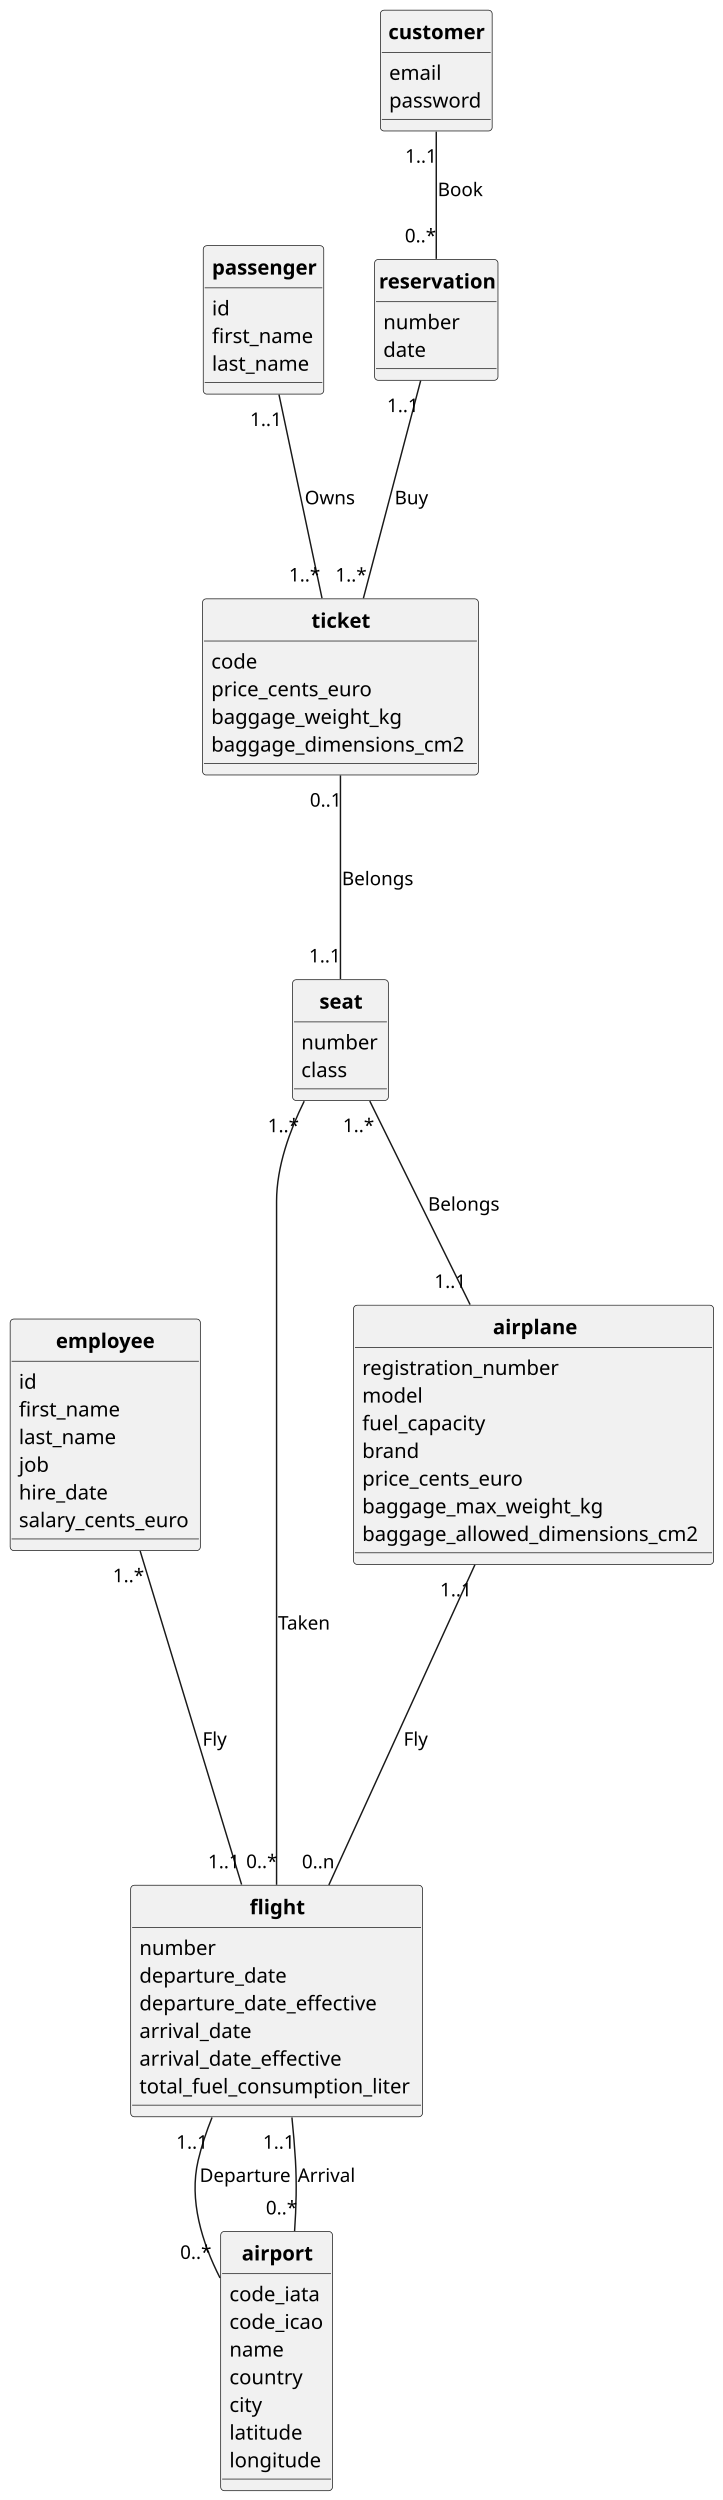
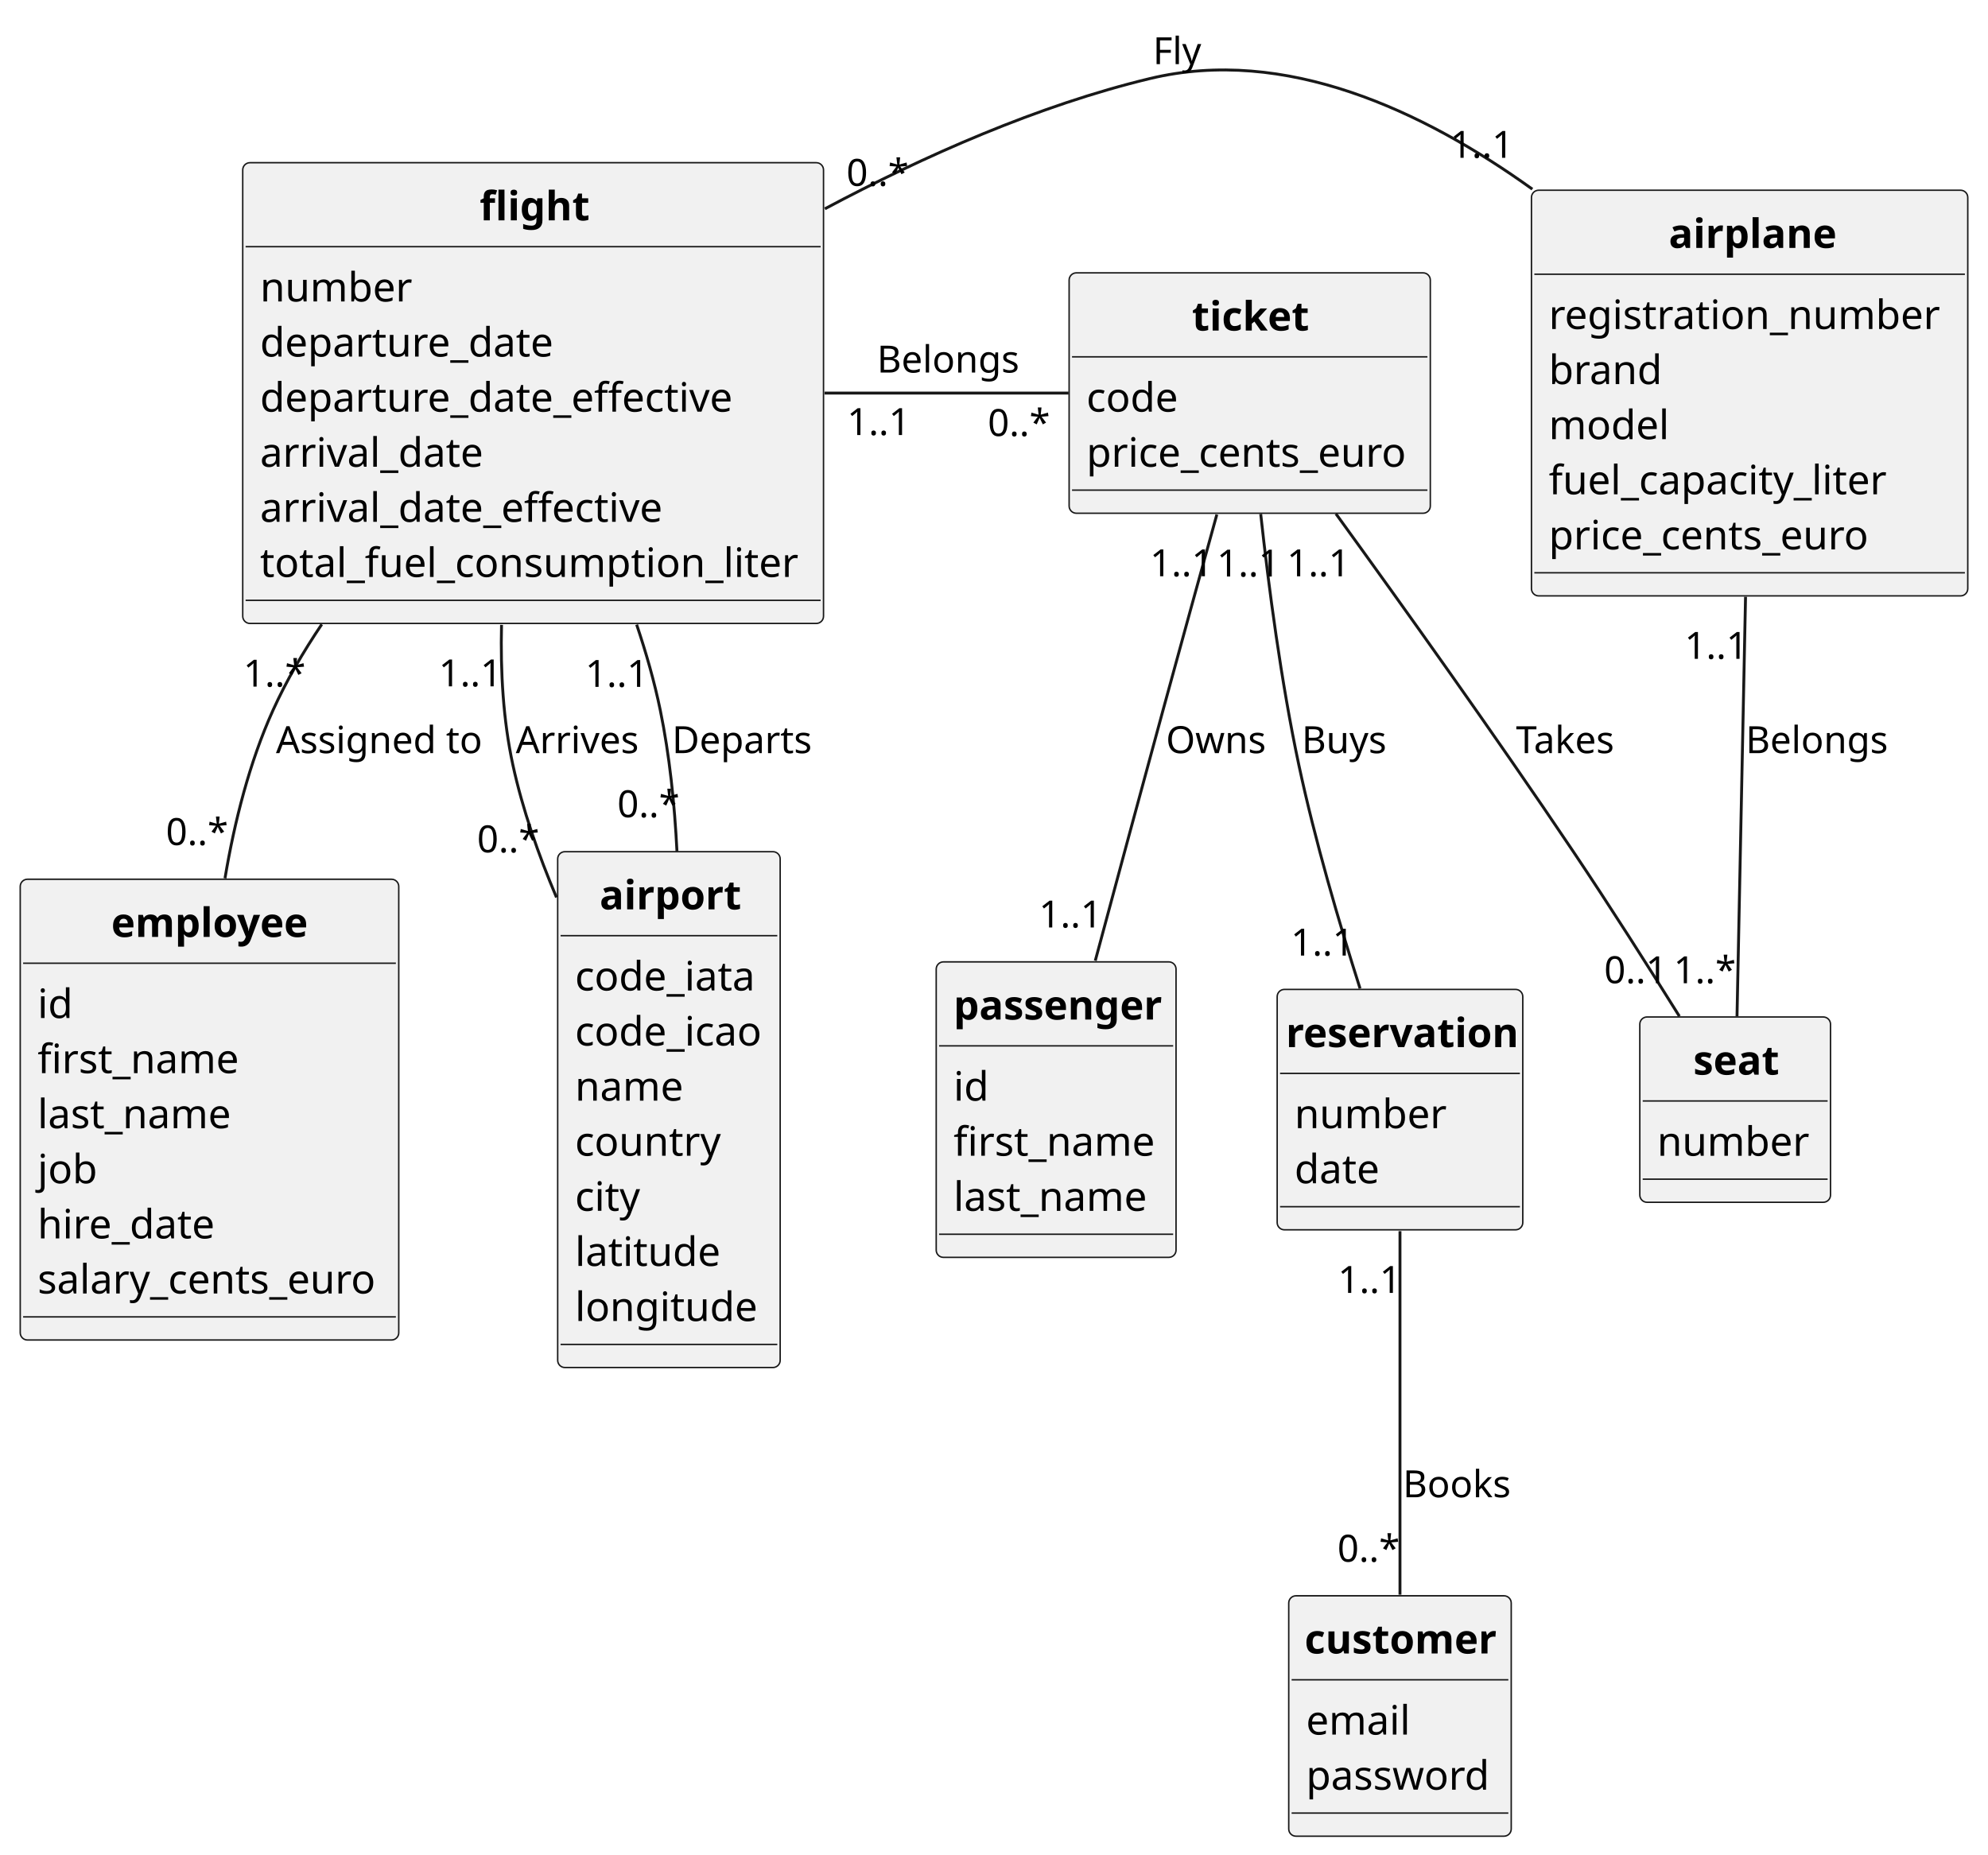
- <svg xmlns="http://www.w3.org/2000/svg" contentStyleType="text/css" height="1722px" preserveAspectRatio="none" style="width:498px;height:1722px;background:#FFFFFF;" version="1.1" viewBox="0 0 498 1722" width="498px" zoomAndPan="magnify">
+ <svg xmlns="http://www.w3.org/2000/svg" contentStyleType="text/css" height="642px" preserveAspectRatio="none" style="width:688px;height:642px;background:#FFFFFF;" version="1.1" viewBox="0 0 688 642" width="688px" zoomAndPan="magnify">
  <defs />
  <g>
    <g id="elem_flight">
-       <rect codeLine="7" fill="#F1F1F1" height="159.475" id="flight" rx="2.5" ry="2.5" style="stroke:#181818;stroke-width:0.5;" width="201" x="90" y="1298.56" />
-       <text fill="#000000" font-family="sans-serif" font-size="14" font-weight="bold" lengthAdjust="spacing" textLength="37" x="172" y="1318.526">flight</text>
-       <line style="stroke:#181818;stroke-width:0.5;" x1="91" x2="290" y1="1327.628" y2="1327.628" />
-       <text fill="#000000" font-family="sans-serif" font-size="14" lengthAdjust="spacing" textLength="54" x="96" y="1346.594">number</text>
-       <text fill="#000000" font-family="sans-serif" font-size="14" lengthAdjust="spacing" textLength="104" x="96" y="1365.662">departure_date</text>
-       <text fill="#000000" font-family="sans-serif" font-size="14" lengthAdjust="spacing" textLength="167" x="96" y="1384.73">departure_date_effective</text>
-       <text fill="#000000" font-family="sans-serif" font-size="14" lengthAdjust="spacing" textLength="79" x="96" y="1403.798">arrival_date</text>
-       <text fill="#000000" font-family="sans-serif" font-size="14" lengthAdjust="spacing" textLength="142" x="96" y="1422.866">arrival_date_effective</text>
-       <text fill="#000000" font-family="sans-serif" font-size="14" lengthAdjust="spacing" textLength="189" x="96" y="1441.933">total_fuel_consumption_liter</text>
-       <line style="stroke:#181818;stroke-width:0.5;" x1="91" x2="290" y1="1450.035" y2="1450.035" />
+       <rect codeLine="7" fill="#F1F1F1" height="159.475" id="flight" rx="2.5" ry="2.5" style="stroke:#181818;stroke-width:0.5;" width="201" x="84" y="56.309" />
+       <text fill="#000000" font-family="sans-serif" font-size="14" font-weight="bold" lengthAdjust="spacing" textLength="37" x="166" y="76.275">flight</text>
+       <line style="stroke:#181818;stroke-width:0.5;" x1="85" x2="284" y1="85.377" y2="85.377" />
+       <text fill="#000000" font-family="sans-serif" font-size="14" lengthAdjust="spacing" textLength="54" x="90" y="104.343">number</text>
+       <text fill="#000000" font-family="sans-serif" font-size="14" lengthAdjust="spacing" textLength="104" x="90" y="123.411">departure_date</text>
+       <text fill="#000000" font-family="sans-serif" font-size="14" lengthAdjust="spacing" textLength="167" x="90" y="142.479">departure_date_effective</text>
+       <text fill="#000000" font-family="sans-serif" font-size="14" lengthAdjust="spacing" textLength="79" x="90" y="161.547">arrival_date</text>
+       <text fill="#000000" font-family="sans-serif" font-size="14" lengthAdjust="spacing" textLength="142" x="90" y="180.614">arrival_date_effective</text>
+       <text fill="#000000" font-family="sans-serif" font-size="14" lengthAdjust="spacing" textLength="189" x="90" y="199.682">total_fuel_consumption_liter</text>
+       <line style="stroke:#181818;stroke-width:0.5;" x1="85" x2="284" y1="207.784" y2="207.784" />
    </g>
    <g id="elem_airport">
-       <rect codeLine="16" fill="#F1F1F1" height="178.543" id="airport" rx="2.5" ry="2.5" style="stroke:#181818;stroke-width:0.5;" width="77" x="152" y="1537.04" />
-       <text fill="#000000" font-family="sans-serif" font-size="14" font-weight="bold" lengthAdjust="spacing" textLength="48" x="166.5" y="1557.006">airport</text>
-       <line style="stroke:#181818;stroke-width:0.5;" x1="153" x2="228" y1="1566.108" y2="1566.108" />
-       <text fill="#000000" font-family="sans-serif" font-size="14" lengthAdjust="spacing" textLength="63" x="158" y="1585.074">code_iata</text>
-       <text fill="#000000" font-family="sans-serif" font-size="14" lengthAdjust="spacing" textLength="65" x="158" y="1604.142">code_icao</text>
-       <text fill="#000000" font-family="sans-serif" font-size="14" lengthAdjust="spacing" textLength="38" x="158" y="1623.21">name</text>
-       <text fill="#000000" font-family="sans-serif" font-size="14" lengthAdjust="spacing" textLength="51" x="158" y="1642.278">country</text>
-       <text fill="#000000" font-family="sans-serif" font-size="14" lengthAdjust="spacing" textLength="23" x="158" y="1661.345">city</text>
-       <text fill="#000000" font-family="sans-serif" font-size="14" lengthAdjust="spacing" textLength="52" x="158" y="1680.413">latitude</text>
-       <text fill="#000000" font-family="sans-serif" font-size="14" lengthAdjust="spacing" textLength="65" x="158" y="1699.481">longitude</text>
-       <line style="stroke:#181818;stroke-width:0.5;" x1="153" x2="228" y1="1707.583" y2="1707.583" />
+       <rect codeLine="16" fill="#F1F1F1" height="178.543" id="airport" rx="2.5" ry="2.5" style="stroke:#181818;stroke-width:0.5;" width="77" x="193" y="294.779" />
+       <text fill="#000000" font-family="sans-serif" font-size="14" font-weight="bold" lengthAdjust="spacing" textLength="48" x="207.5" y="314.745">airport</text>
+       <line style="stroke:#181818;stroke-width:0.5;" x1="194" x2="269" y1="323.847" y2="323.847" />
+       <text fill="#000000" font-family="sans-serif" font-size="14" lengthAdjust="spacing" textLength="63" x="199" y="342.813">code_iata</text>
+       <text fill="#000000" font-family="sans-serif" font-size="14" lengthAdjust="spacing" textLength="65" x="199" y="361.881">code_icao</text>
+       <text fill="#000000" font-family="sans-serif" font-size="14" lengthAdjust="spacing" textLength="38" x="199" y="380.949">name</text>
+       <text fill="#000000" font-family="sans-serif" font-size="14" lengthAdjust="spacing" textLength="51" x="199" y="400.017">country</text>
+       <text fill="#000000" font-family="sans-serif" font-size="14" lengthAdjust="spacing" textLength="23" x="199" y="419.084">city</text>
+       <text fill="#000000" font-family="sans-serif" font-size="14" lengthAdjust="spacing" textLength="52" x="199" y="438.152">latitude</text>
+       <text fill="#000000" font-family="sans-serif" font-size="14" lengthAdjust="spacing" textLength="65" x="199" y="457.22">longitude</text>
+       <line style="stroke:#181818;stroke-width:0.5;" x1="194" x2="269" y1="465.322" y2="465.322" />
    </g>
    <g id="elem_airplane">
-       <rect codeLine="26" fill="#F1F1F1" height="178.543" id="airplane" rx="2.5" ry="2.5" style="stroke:#181818;stroke-width:0.5;" width="248" x="243.5" y="899.02" />
-       <text fill="#000000" font-family="sans-serif" font-size="14" font-weight="bold" lengthAdjust="spacing" textLength="56" x="339.5" y="918.986">airplane</text>
-       <line style="stroke:#181818;stroke-width:0.5;" x1="244.5" x2="490.5" y1="928.088" y2="928.088" />
-       <text fill="#000000" font-family="sans-serif" font-size="14" lengthAdjust="spacing" textLength="139" x="249.5" y="947.054">registration_number</text>
-       <text fill="#000000" font-family="sans-serif" font-size="14" lengthAdjust="spacing" textLength="42" x="249.5" y="966.122">model</text>
-       <text fill="#000000" font-family="sans-serif" font-size="14" lengthAdjust="spacing" textLength="87" x="249.5" y="985.19">fuel_capacity</text>
-       <text fill="#000000" font-family="sans-serif" font-size="14" lengthAdjust="spacing" textLength="41" x="249.5" y="1004.258">brand</text>
-       <text fill="#000000" font-family="sans-serif" font-size="14" lengthAdjust="spacing" textLength="113" x="249.5" y="1023.326">price_cents_euro</text>
-       <text fill="#000000" font-family="sans-serif" font-size="14" lengthAdjust="spacing" textLength="168" x="249.5" y="1042.393">baggage_max_weight_kg</text>
-       <text fill="#000000" font-family="sans-serif" font-size="14" lengthAdjust="spacing" textLength="236" x="249.5" y="1061.461">baggage_allowed_dimensions_cm2</text>
-       <line style="stroke:#181818;stroke-width:0.5;" x1="244.5" x2="490.5" y1="1069.563" y2="1069.563" />
+       <rect codeLine="26" fill="#F1F1F1" height="140.407" id="airplane" rx="2.5" ry="2.5" style="stroke:#181818;stroke-width:0.5;" width="151" x="530" y="65.839" />
+       <text fill="#000000" font-family="sans-serif" font-size="14" font-weight="bold" lengthAdjust="spacing" textLength="56" x="577.5" y="85.805">airplane</text>
+       <line style="stroke:#181818;stroke-width:0.5;" x1="531" x2="680" y1="94.907" y2="94.907" />
+       <text fill="#000000" font-family="sans-serif" font-size="14" lengthAdjust="spacing" textLength="139" x="536" y="113.873">registration_number</text>
+       <text fill="#000000" font-family="sans-serif" font-size="14" lengthAdjust="spacing" textLength="41" x="536" y="132.941">brand</text>
+       <text fill="#000000" font-family="sans-serif" font-size="14" lengthAdjust="spacing" textLength="42" x="536" y="152.009">model</text>
+       <text fill="#000000" font-family="sans-serif" font-size="14" lengthAdjust="spacing" textLength="120" x="536" y="171.077">fuel_capacity_liter</text>
+       <text fill="#000000" font-family="sans-serif" font-size="14" lengthAdjust="spacing" textLength="113" x="536" y="190.144">price_cents_euro</text>
+       <line style="stroke:#181818;stroke-width:0.5;" x1="531" x2="680" y1="198.246" y2="198.246" />
    </g>
    <g id="elem_employee">
-       <rect codeLine="36" fill="#F1F1F1" height="159.475" id="employee" rx="2.5" ry="2.5" style="stroke:#181818;stroke-width:0.5;" width="131" x="7" y="908.55" />
-       <text fill="#000000" font-family="sans-serif" font-size="14" font-weight="bold" lengthAdjust="spacing" textLength="68" x="38.5" y="928.516">employee</text>
-       <line style="stroke:#181818;stroke-width:0.5;" x1="8" x2="137" y1="937.618" y2="937.618" />
-       <text fill="#000000" font-family="sans-serif" font-size="14" lengthAdjust="spacing" textLength="13" x="13" y="956.584">id</text>
-       <text fill="#000000" font-family="sans-serif" font-size="14" lengthAdjust="spacing" textLength="71" x="13" y="975.652">first_name</text>
-       <text fill="#000000" font-family="sans-serif" font-size="14" lengthAdjust="spacing" textLength="68" x="13" y="994.72">last_name</text>
-       <text fill="#000000" font-family="sans-serif" font-size="14" lengthAdjust="spacing" textLength="21" x="13" y="1013.788">job</text>
-       <text fill="#000000" font-family="sans-serif" font-size="14" lengthAdjust="spacing" textLength="63" x="13" y="1032.855">hire_date</text>
-       <text fill="#000000" font-family="sans-serif" font-size="14" lengthAdjust="spacing" textLength="119" x="13" y="1051.923">salary_cents_euro</text>
-       <line style="stroke:#181818;stroke-width:0.5;" x1="8" x2="137" y1="1060.025" y2="1060.025" />
+       <rect codeLine="34" fill="#F1F1F1" height="159.475" id="employee" rx="2.5" ry="2.5" style="stroke:#181818;stroke-width:0.5;" width="131" x="7" y="304.319" />
+       <text fill="#000000" font-family="sans-serif" font-size="14" font-weight="bold" lengthAdjust="spacing" textLength="68" x="38.5" y="324.285">employee</text>
+       <line style="stroke:#181818;stroke-width:0.5;" x1="8" x2="137" y1="333.387" y2="333.387" />
+       <text fill="#000000" font-family="sans-serif" font-size="14" lengthAdjust="spacing" textLength="13" x="13" y="352.353">id</text>
+       <text fill="#000000" font-family="sans-serif" font-size="14" lengthAdjust="spacing" textLength="71" x="13" y="371.421">first_name</text>
+       <text fill="#000000" font-family="sans-serif" font-size="14" lengthAdjust="spacing" textLength="68" x="13" y="390.489">last_name</text>
+       <text fill="#000000" font-family="sans-serif" font-size="14" lengthAdjust="spacing" textLength="21" x="13" y="409.557">job</text>
+       <text fill="#000000" font-family="sans-serif" font-size="14" lengthAdjust="spacing" textLength="63" x="13" y="428.625">hire_date</text>
+       <text fill="#000000" font-family="sans-serif" font-size="14" lengthAdjust="spacing" textLength="119" x="13" y="447.692">salary_cents_euro</text>
+       <line style="stroke:#181818;stroke-width:0.5;" x1="8" x2="137" y1="455.794" y2="455.794" />
    </g>
    <g id="elem_passenger">
-       <rect codeLine="45" fill="#F1F1F1" height="102.272" id="passenger" rx="2.5" ry="2.5" style="stroke:#181818;stroke-width:0.5;" width="83" x="140" y="169.2" />
-       <text fill="#000000" font-family="sans-serif" font-size="14" font-weight="bold" lengthAdjust="spacing" textLength="71" x="146" y="189.166">passenger</text>
-       <line style="stroke:#181818;stroke-width:0.5;" x1="141" x2="222" y1="198.268" y2="198.268" />
-       <text fill="#000000" font-family="sans-serif" font-size="14" lengthAdjust="spacing" textLength="13" x="146" y="217.234">id</text>
-       <text fill="#000000" font-family="sans-serif" font-size="14" lengthAdjust="spacing" textLength="71" x="146" y="236.302">first_name</text>
-       <text fill="#000000" font-family="sans-serif" font-size="14" lengthAdjust="spacing" textLength="68" x="146" y="255.37">last_name</text>
-       <line style="stroke:#181818;stroke-width:0.5;" x1="141" x2="222" y1="263.472" y2="263.472" />
+       <rect codeLine="43" fill="#F1F1F1" height="102.272" id="passenger" rx="2.5" ry="2.5" style="stroke:#181818;stroke-width:0.5;" width="83" x="324" y="332.919" />
+       <text fill="#000000" font-family="sans-serif" font-size="14" font-weight="bold" lengthAdjust="spacing" textLength="71" x="330" y="352.885">passenger</text>
+       <line style="stroke:#181818;stroke-width:0.5;" x1="325" x2="406" y1="361.987" y2="361.987" />
+       <text fill="#000000" font-family="sans-serif" font-size="14" lengthAdjust="spacing" textLength="13" x="330" y="380.953">id</text>
+       <text fill="#000000" font-family="sans-serif" font-size="14" lengthAdjust="spacing" textLength="71" x="330" y="400.021">first_name</text>
+       <text fill="#000000" font-family="sans-serif" font-size="14" lengthAdjust="spacing" textLength="68" x="330" y="419.089">last_name</text>
+       <line style="stroke:#181818;stroke-width:0.5;" x1="325" x2="406" y1="427.191" y2="427.191" />
    </g>
    <g id="elem_ticket">
-       <rect codeLine="51" fill="#F1F1F1" height="121.34" id="ticket" rx="2.5" ry="2.5" style="stroke:#181818;stroke-width:0.5;" width="190" x="139.5" y="412.47" />
-       <text fill="#000000" font-family="sans-serif" font-size="14" font-weight="bold" lengthAdjust="spacing" textLength="40" x="214.5" y="432.436">ticket</text>
-       <line style="stroke:#181818;stroke-width:0.5;" x1="140.5" x2="328.5" y1="441.538" y2="441.538" />
-       <text fill="#000000" font-family="sans-serif" font-size="14" lengthAdjust="spacing" textLength="32" x="145.5" y="460.504">code</text>
-       <text fill="#000000" font-family="sans-serif" font-size="14" lengthAdjust="spacing" textLength="113" x="145.5" y="479.572">price_cents_euro</text>
-       <text fill="#000000" font-family="sans-serif" font-size="14" lengthAdjust="spacing" textLength="134" x="145.5" y="498.64">baggage_weight_kg</text>
-       <text fill="#000000" font-family="sans-serif" font-size="14" lengthAdjust="spacing" textLength="178" x="145.5" y="517.708">baggage_dimensions_cm2</text>
-       <line style="stroke:#181818;stroke-width:0.5;" x1="140.5" x2="328.5" y1="525.81" y2="525.81" />
+       <rect codeLine="49" fill="#F1F1F1" height="83.204" id="ticket" rx="2.5" ry="2.5" style="stroke:#181818;stroke-width:0.5;" width="125" x="370" y="94.439" />
+       <text fill="#000000" font-family="sans-serif" font-size="14" font-weight="bold" lengthAdjust="spacing" textLength="40" x="412.5" y="114.405">ticket</text>
+       <line style="stroke:#181818;stroke-width:0.5;" x1="371" x2="494" y1="123.507" y2="123.507" />
+       <text fill="#000000" font-family="sans-serif" font-size="14" lengthAdjust="spacing" textLength="32" x="376" y="142.473">code</text>
+       <text fill="#000000" font-family="sans-serif" font-size="14" lengthAdjust="spacing" textLength="113" x="376" y="161.541">price_cents_euro</text>
+       <line style="stroke:#181818;stroke-width:0.5;" x1="371" x2="494" y1="169.643" y2="169.643" />
    </g>
    <g id="elem_customer">
-       <rect codeLine="58" fill="#F1F1F1" height="83.204" id="customer" rx="2.5" ry="2.5" style="stroke:#181818;stroke-width:0.5;" width="77" x="262" y="7" />
-       <text fill="#000000" font-family="sans-serif" font-size="14" font-weight="bold" lengthAdjust="spacing" textLength="66" x="267.5" y="26.966">customer</text>
-       <line style="stroke:#181818;stroke-width:0.5;" x1="263" x2="338" y1="36.068" y2="36.068" />
-       <text fill="#000000" font-family="sans-serif" font-size="14" lengthAdjust="spacing" textLength="37" x="268" y="55.034">email</text>
-       <text fill="#000000" font-family="sans-serif" font-size="14" lengthAdjust="spacing" textLength="65" x="268" y="74.102">password</text>
-       <line style="stroke:#181818;stroke-width:0.5;" x1="263" x2="338" y1="82.204" y2="82.204" />
+       <rect codeLine="54" fill="#F1F1F1" height="83.204" id="customer" rx="2.5" ry="2.5" style="stroke:#181818;stroke-width:0.5;" width="77" x="446" y="552.329" />
+       <text fill="#000000" font-family="sans-serif" font-size="14" font-weight="bold" lengthAdjust="spacing" textLength="66" x="451.5" y="572.295">customer</text>
+       <line style="stroke:#181818;stroke-width:0.5;" x1="447" x2="522" y1="581.397" y2="581.397" />
+       <text fill="#000000" font-family="sans-serif" font-size="14" lengthAdjust="spacing" textLength="37" x="452" y="600.363">email</text>
+       <text fill="#000000" font-family="sans-serif" font-size="14" lengthAdjust="spacing" textLength="65" x="452" y="619.431">password</text>
+       <line style="stroke:#181818;stroke-width:0.5;" x1="447" x2="522" y1="627.533" y2="627.533" />
    </g>
    <g id="elem_seat">
-       <rect codeLine="63" fill="#F1F1F1" height="83.204" id="seat" rx="2.5" ry="2.5" style="stroke:#181818;stroke-width:0.5;" width="66" x="201.5" y="674.81" />
-       <text fill="#000000" font-family="sans-serif" font-size="14" font-weight="bold" lengthAdjust="spacing" textLength="29" x="220" y="694.776">seat</text>
-       <line style="stroke:#181818;stroke-width:0.5;" x1="202.5" x2="266.5" y1="703.878" y2="703.878" />
-       <text fill="#000000" font-family="sans-serif" font-size="14" lengthAdjust="spacing" textLength="54" x="207.5" y="722.844">number</text>
-       <text fill="#000000" font-family="sans-serif" font-size="14" lengthAdjust="spacing" textLength="33" x="207.5" y="741.912">class</text>
-       <line style="stroke:#181818;stroke-width:0.5;" x1="202.5" x2="266.5" y1="750.014" y2="750.014" />
+       <rect codeLine="59" fill="#F1F1F1" height="64.136" id="seat" rx="2.5" ry="2.5" style="stroke:#181818;stroke-width:0.5;" width="66" x="567.5" y="351.989" />
+       <text fill="#000000" font-family="sans-serif" font-size="14" font-weight="bold" lengthAdjust="spacing" textLength="29" x="586" y="371.955">seat</text>
+       <line style="stroke:#181818;stroke-width:0.5;" x1="568.5" x2="632.5" y1="381.057" y2="381.057" />
+       <text fill="#000000" font-family="sans-serif" font-size="14" lengthAdjust="spacing" textLength="54" x="573.5" y="400.023">number</text>
+       <line style="stroke:#181818;stroke-width:0.5;" x1="568.5" x2="632.5" y1="408.125" y2="408.125" />
    </g>
    <g id="elem_reservation">
-       <rect codeLine="68" fill="#F1F1F1" height="83.204" id="reservation" rx="2.5" ry="2.5" style="stroke:#181818;stroke-width:0.5;" width="85" x="258" y="178.74" />
-       <text fill="#000000" font-family="sans-serif" font-size="14" font-weight="bold" lengthAdjust="spacing" textLength="79" x="261" y="198.706">reservation</text>
-       <line style="stroke:#181818;stroke-width:0.5;" x1="259" x2="342" y1="207.808" y2="207.808" />
-       <text fill="#000000" font-family="sans-serif" font-size="14" lengthAdjust="spacing" textLength="54" x="264" y="226.774">number</text>
-       <text fill="#000000" font-family="sans-serif" font-size="14" lengthAdjust="spacing" textLength="30" x="264" y="245.842">date</text>
-       <line style="stroke:#181818;stroke-width:0.5;" x1="259" x2="342" y1="253.944" y2="253.944" />
+       <rect codeLine="63" fill="#F1F1F1" height="83.204" id="reservation" rx="2.5" ry="2.5" style="stroke:#181818;stroke-width:0.5;" width="85" x="442" y="342.449" />
+       <text fill="#000000" font-family="sans-serif" font-size="14" font-weight="bold" lengthAdjust="spacing" textLength="79" x="445" y="362.415">reservation</text>
+       <line style="stroke:#181818;stroke-width:0.5;" x1="443" x2="526" y1="371.517" y2="371.517" />
+       <text fill="#000000" font-family="sans-serif" font-size="14" lengthAdjust="spacing" textLength="54" x="448" y="390.483">number</text>
+       <text fill="#000000" font-family="sans-serif" font-size="14" lengthAdjust="spacing" textLength="30" x="448" y="409.551">date</text>
+       <line style="stroke:#181818;stroke-width:0.5;" x1="443" x2="526" y1="417.653" y2="417.653" />
    </g>
-     <g id="link_airplane_flight">
-       <path codeLine="73" d="M327.11,1077.82 C296.81,1144.25 255.7,1234.38 226.51,1298.37 " fill="none" id="airplane-flight" style="stroke:#181818;stroke-width:1.0;" />
-       <text fill="#000000" font-family="sans-serif" font-size="13" lengthAdjust="spacing" textLength="17" x="277.96" y="1202.457">Fly</text>
-       <text fill="#000000" font-family="sans-serif" font-size="13" lengthAdjust="spacing" textLength="20" x="303.094" y="1099.557">1..1</text>
-       <text fill="#000000" font-family="sans-serif" font-size="13" lengthAdjust="spacing" textLength="21" x="207.941" y="1286.872">0..n</text>
+     <g id="link_flight_airplane">
+       <path codeLine="68" d="M285.47,72.269 C319.84,53.969 359.37,36.459 398,27.179 C444.68,15.969 492.41,38.219 530.31,65.469 " fill="none" id="flight-airplane" style="stroke:#181818;stroke-width:1.0;" />
+       <text fill="#000000" font-family="sans-serif" font-size="13" lengthAdjust="spacing" textLength="17" x="399" y="22.206">Fly</text>
+       <text fill="#000000" font-family="sans-serif" font-size="13" lengthAdjust="spacing" textLength="20" x="292.926" y="64.334">0..*</text>
+       <text fill="#000000" font-family="sans-serif" font-size="13" lengthAdjust="spacing" textLength="20" x="501.924" y="54.617">1..1</text>
    </g>
-     <g id="link_seat_airplane">
-       <path codeLine="74" d="M254.7,758.4 C272.98,795.49 300.51,851.37 323.81,898.63 " fill="none" id="seat-airplane" style="stroke:#181818;stroke-width:1.0;" />
-       <text fill="#000000" font-family="sans-serif" font-size="13" lengthAdjust="spacing" textLength="48" x="294.81" y="833.917">Belongs</text>
-       <text fill="#000000" font-family="sans-serif" font-size="13" lengthAdjust="spacing" textLength="20" x="236.198" y="779.764">1..*</text>
-       <text fill="#000000" font-family="sans-serif" font-size="13" lengthAdjust="spacing" textLength="20" x="299.196" y="887.122">1..1</text>
+     <g id="link_airplane_seat">
+       <path codeLine="69" d="M604.09,206.559 C603.12,254.299 601.88,315.389 601.14,351.749 " fill="none" id="airplane-seat" style="stroke:#181818;stroke-width:1.0;" />
+       <text fill="#000000" font-family="sans-serif" font-size="13" lengthAdjust="spacing" textLength="48" x="604.15" y="260.676">Belongs</text>
+       <text fill="#000000" font-family="sans-serif" font-size="13" lengthAdjust="spacing" textLength="20" x="583.003" y="228.021">1..1</text>
+       <text fill="#000000" font-family="sans-serif" font-size="13" lengthAdjust="spacing" textLength="20" x="579.21" y="340.302">1..*</text>
    </g>
-     <g id="link_employee_flight">
-       <path codeLine="75" d="M96.52,1068.28 C116.91,1135.3 146.01,1231 166.41,1298.09 " fill="none" id="employee-flight" style="stroke:#181818;stroke-width:1.0;" />
-       <text fill="#000000" font-family="sans-serif" font-size="13" lengthAdjust="spacing" textLength="17" x="139.46" y="1202.457">Fly</text>
-       <text fill="#000000" font-family="sans-serif" font-size="13" lengthAdjust="spacing" textLength="20" x="77.725" y="1089.812">1..*</text>
-       <text fill="#000000" font-family="sans-serif" font-size="13" lengthAdjust="spacing" textLength="20" x="143.267" y="1286.842">1..1</text>
+     <g id="link_flight_employee">
+       <path codeLine="71" d="M111.35,216.099 C104.91,225.639 99.1,235.629 94.5,245.779 C86.34,263.809 81.15,284.379 77.86,303.999 " fill="none" id="flight-employee" style="stroke:#181818;stroke-width:1.0;" />
+       <text fill="#000000" font-family="sans-serif" font-size="13" lengthAdjust="spacing" textLength="70" x="95.5" y="260.676">Assigned to</text>
+       <text fill="#000000" font-family="sans-serif" font-size="13" lengthAdjust="spacing" textLength="20" x="84.204" y="237.636">1..*</text>
+       <text fill="#000000" font-family="sans-serif" font-size="13" lengthAdjust="spacing" textLength="20" x="57.418" y="292.489">0..*</text>
    </g>
-     <g id="link_passenger_ticket">
-       <path codeLine="76" d="M192.16,271.79 C200.72,312.27 212.75,369.21 221.8,412.05 " fill="none" id="passenger-ticket" style="stroke:#181818;stroke-width:1.0;" />
-       <text fill="#000000" font-family="sans-serif" font-size="13" lengthAdjust="spacing" textLength="34" x="209.88" y="347.367">Owns</text>
-       <text fill="#000000" font-family="sans-serif" font-size="13" lengthAdjust="spacing" textLength="20" x="172.245" y="293.414">1..1</text>
-       <text fill="#000000" font-family="sans-serif" font-size="13" lengthAdjust="spacing" textLength="20" x="199.033" y="400.509">1..*</text>
+     <g id="link_flight_airport">
+       <path codeLine="73" d="M220.33,216.189 C223.63,225.989 226.49,236.009 228.5,245.779 C231.72,261.429 233.46,278.279 234.28,294.649 " fill="none" id="flight-airport" style="stroke:#181818;stroke-width:1.0;" />
+       <text fill="#000000" font-family="sans-serif" font-size="13" lengthAdjust="spacing" textLength="47" x="232.58" y="260.676">Departs</text>
+       <text fill="#000000" font-family="sans-serif" font-size="13" lengthAdjust="spacing" textLength="20" x="202.55" y="237.734">1..1</text>
+       <text fill="#000000" font-family="sans-serif" font-size="13" lengthAdjust="spacing" textLength="20" x="213.637" y="282.858">0..*</text>
    </g>
-     <g id="link_seat_flight">
-       <path codeLine="77" d="M209.54,758.5 C199.61,778.58 190.5,803.54 190.5,827.52 C190.5,827.52 190.5,827.52 190.5,1237.56 C190.5,1257.21 190.5,1278.42 190.5,1298.23 " fill="none" id="seat-flight" style="stroke:#181818;stroke-width:1.0;" />
-       <text fill="#000000" font-family="sans-serif" font-size="13" lengthAdjust="spacing" textLength="36" x="191.5" y="1122.457">Taken</text>
-       <text fill="#000000" font-family="sans-serif" font-size="13" lengthAdjust="spacing" textLength="20" x="184.405" y="779.879">1..*</text>
-       <text fill="#000000" font-family="sans-serif" font-size="13" lengthAdjust="spacing" textLength="20" x="169.547" y="1286.719">0..*</text>
+     <g id="link_flight_airport">
+       <path codeLine="74" d="M173.57,216.279 C173.18,232.449 174.13,249.269 177.5,264.779 C180.83,280.109 186.34,295.839 192.59,310.609 " fill="none" id="flight-airport-1" style="stroke:#181818;stroke-width:1.0;" />
+       <text fill="#000000" font-family="sans-serif" font-size="13" lengthAdjust="spacing" textLength="41" x="178.5" y="260.676">Arrives</text>
+       <text fill="#000000" font-family="sans-serif" font-size="13" lengthAdjust="spacing" textLength="20" x="151.837" y="237.553">1..1</text>
+       <text fill="#000000" font-family="sans-serif" font-size="13" lengthAdjust="spacing" textLength="20" x="165.101" y="295.013">0..*</text>
    </g>
-     <g id="link_reservation_ticket">
-       <path codeLine="78" d="M289.75,262.19 C279.05,302.86 262.5,365.74 250.3,412.09 " fill="none" id="reservation-ticket" style="stroke:#181818;stroke-width:1.0;" />
-       <text fill="#000000" font-family="sans-serif" font-size="13" lengthAdjust="spacing" textLength="23" x="271.8" y="347.367">Buy</text>
-       <text fill="#000000" font-family="sans-serif" font-size="13" lengthAdjust="spacing" textLength="20" x="266.573" y="283.851">1..1</text>
-       <text fill="#000000" font-family="sans-serif" font-size="13" lengthAdjust="spacing" textLength="20" x="231.007" y="400.554">1..*</text>
+     <g id="link_flight_ticket">
+       <path codeLine="76" d="M285.37,136.049 C313.93,136.049 344.2,136.049 369.8,136.049 " fill="none" id="flight-ticket" style="stroke:#181818;stroke-width:1.0;" />
+       <text fill="#000000" font-family="sans-serif" font-size="13" lengthAdjust="spacing" textLength="48" x="303.5" y="128.946">Belongs</text>
+       <text fill="#000000" font-family="sans-serif" font-size="13" lengthAdjust="spacing" textLength="20" x="293.166" y="150.569">1..1</text>
+       <text fill="#000000" font-family="sans-serif" font-size="13" lengthAdjust="spacing" textLength="20" x="341.848" y="150.915">0..*</text>
    </g>
    <g id="link_ticket_seat">
-       <path codeLine="79" d="M234.5,534.09 C234.5,577.78 234.5,635.81 234.5,674.33 " fill="none" id="ticket-seat" style="stroke:#181818;stroke-width:1.0;" />
-       <text fill="#000000" font-family="sans-serif" font-size="13" lengthAdjust="spacing" textLength="48" x="235.5" y="609.707">Belongs</text>
-       <text fill="#000000" font-family="sans-serif" font-size="13" lengthAdjust="spacing" textLength="20" x="213.406" y="555.622">0..1</text>
-       <text fill="#000000" font-family="sans-serif" font-size="13" lengthAdjust="spacing" textLength="20" x="212.844" y="662.908">1..1</text>
+       <path codeLine="78" d="M462.33,177.819 C485.25,209.429 517.44,254.489 544.5,294.779 C557.05,313.469 570.58,334.759 581.2,351.749 " fill="none" id="ticket-seat" style="stroke:#181818;stroke-width:1.0;" />
+       <text fill="#000000" font-family="sans-serif" font-size="13" lengthAdjust="spacing" textLength="34" x="524.64" y="260.676">Takes</text>
+       <text fill="#000000" font-family="sans-serif" font-size="13" lengthAdjust="spacing" textLength="20" x="445.366" y="199.469">1..1</text>
+       <text fill="#000000" font-family="sans-serif" font-size="13" lengthAdjust="spacing" textLength="20" x="555.157" y="340.302">0..1</text>
    </g>
-     <g id="link_flight_airport">
-       <path codeLine="81" d="M146.06,1458.49 C142.15,1468.21 138.81,1478.19 136.5,1488.04 C130.06,1515.46 139.13,1544.66 151.56,1569.05 " fill="none" id="flight-airport" style="stroke:#181818;stroke-width:1.0;" />
-       <text fill="#000000" font-family="sans-serif" font-size="13" lengthAdjust="spacing" textLength="61" x="137.5" y="1502.937">Departure</text>
-       <text fill="#000000" font-family="sans-serif" font-size="13" lengthAdjust="spacing" textLength="20" x="121.382" y="1480.039">1..1</text>
-       <text fill="#000000" font-family="sans-serif" font-size="13" lengthAdjust="spacing" textLength="20" x="124.066" y="1555.931">0..*</text>
+     <g id="link_ticket_passenger">
+       <path codeLine="79" d="M421.12,178.079 C415.49,198.429 408.61,223.389 402.5,245.779 C394.67,274.479 386.02,306.569 379.05,332.509 " fill="none" id="ticket-passenger" style="stroke:#181818;stroke-width:1.0;" />
+       <text fill="#000000" font-family="sans-serif" font-size="13" lengthAdjust="spacing" textLength="34" x="403.5" y="260.676">Owns</text>
+       <text fill="#000000" font-family="sans-serif" font-size="13" lengthAdjust="spacing" textLength="20" x="397.98" y="199.451">1..1</text>
+       <text fill="#000000" font-family="sans-serif" font-size="13" lengthAdjust="spacing" textLength="20" x="359.549" y="321.012">1..1</text>
    </g>
-     <g id="link_flight_airport">
-       <path codeLine="82" d="M201.08,1458.48 C202.08,1468.42 202.93,1478.45 203.5,1488.04 C204.44,1503.81 204.03,1520.57 202.91,1536.77 " fill="none" id="flight-airport-1" style="stroke:#181818;stroke-width:1.0;" />
-       <text fill="#000000" font-family="sans-serif" font-size="13" lengthAdjust="spacing" textLength="38" x="205.02" y="1502.937">Arrival</text>
-       <text fill="#000000" font-family="sans-serif" font-size="13" lengthAdjust="spacing" textLength="20" x="181.13" y="1480.028">1..1</text>
-       <text fill="#000000" font-family="sans-serif" font-size="13" lengthAdjust="spacing" textLength="20" x="183.117" y="1525.272">0..*</text>
+     <g id="link_ticket_reservation">
+       <path codeLine="80" d="M436.3,177.879 C439.05,203.089 443.37,236.009 449.5,264.779 C455.06,290.859 463.49,319.539 470.68,342.129 " fill="none" id="ticket-reservation" style="stroke:#181818;stroke-width:1.0;" />
+       <text fill="#000000" font-family="sans-serif" font-size="13" lengthAdjust="spacing" textLength="29" x="450.5" y="260.676">Buys</text>
+       <text fill="#000000" font-family="sans-serif" font-size="13" lengthAdjust="spacing" textLength="20" x="421.116" y="199.538">1..1</text>
+       <text fill="#000000" font-family="sans-serif" font-size="13" lengthAdjust="spacing" textLength="20" x="446.735" y="330.733">1..1</text>
    </g>
-     <g id="link_customer_reservation">
-       <path codeLine="84" d="M300.5,90.69 C300.5,117.28 300.5,151.76 300.5,178.33 " fill="none" id="customer-reservation" style="stroke:#181818;stroke-width:1.0;" />
-       <text fill="#000000" font-family="sans-serif" font-size="13" lengthAdjust="spacing" textLength="31" x="301.5" y="135.097">Book</text>
-       <text fill="#000000" font-family="sans-serif" font-size="13" lengthAdjust="spacing" textLength="20" x="279.031" y="112.069">1..1</text>
-       <text fill="#000000" font-family="sans-serif" font-size="13" lengthAdjust="spacing" textLength="20" x="278.844" y="166.919">0..*</text>
+     <g id="link_reservation_customer">
+       <path codeLine="82" d="M484.5,426.119 C484.5,462.569 484.5,515.529 484.5,551.939 " fill="none" id="reservation-customer" style="stroke:#181818;stroke-width:1.0;" />
+       <text fill="#000000" font-family="sans-serif" font-size="13" lengthAdjust="spacing" textLength="37" x="485.5" y="518.226">Books</text>
+       <text fill="#000000" font-family="sans-serif" font-size="13" lengthAdjust="spacing" textLength="20" x="463.031" y="447.495">1..1</text>
+       <text fill="#000000" font-family="sans-serif" font-size="13" lengthAdjust="spacing" textLength="20" x="462.844" y="540.532">0..*</text>
    </g>
  </g>
</svg>
